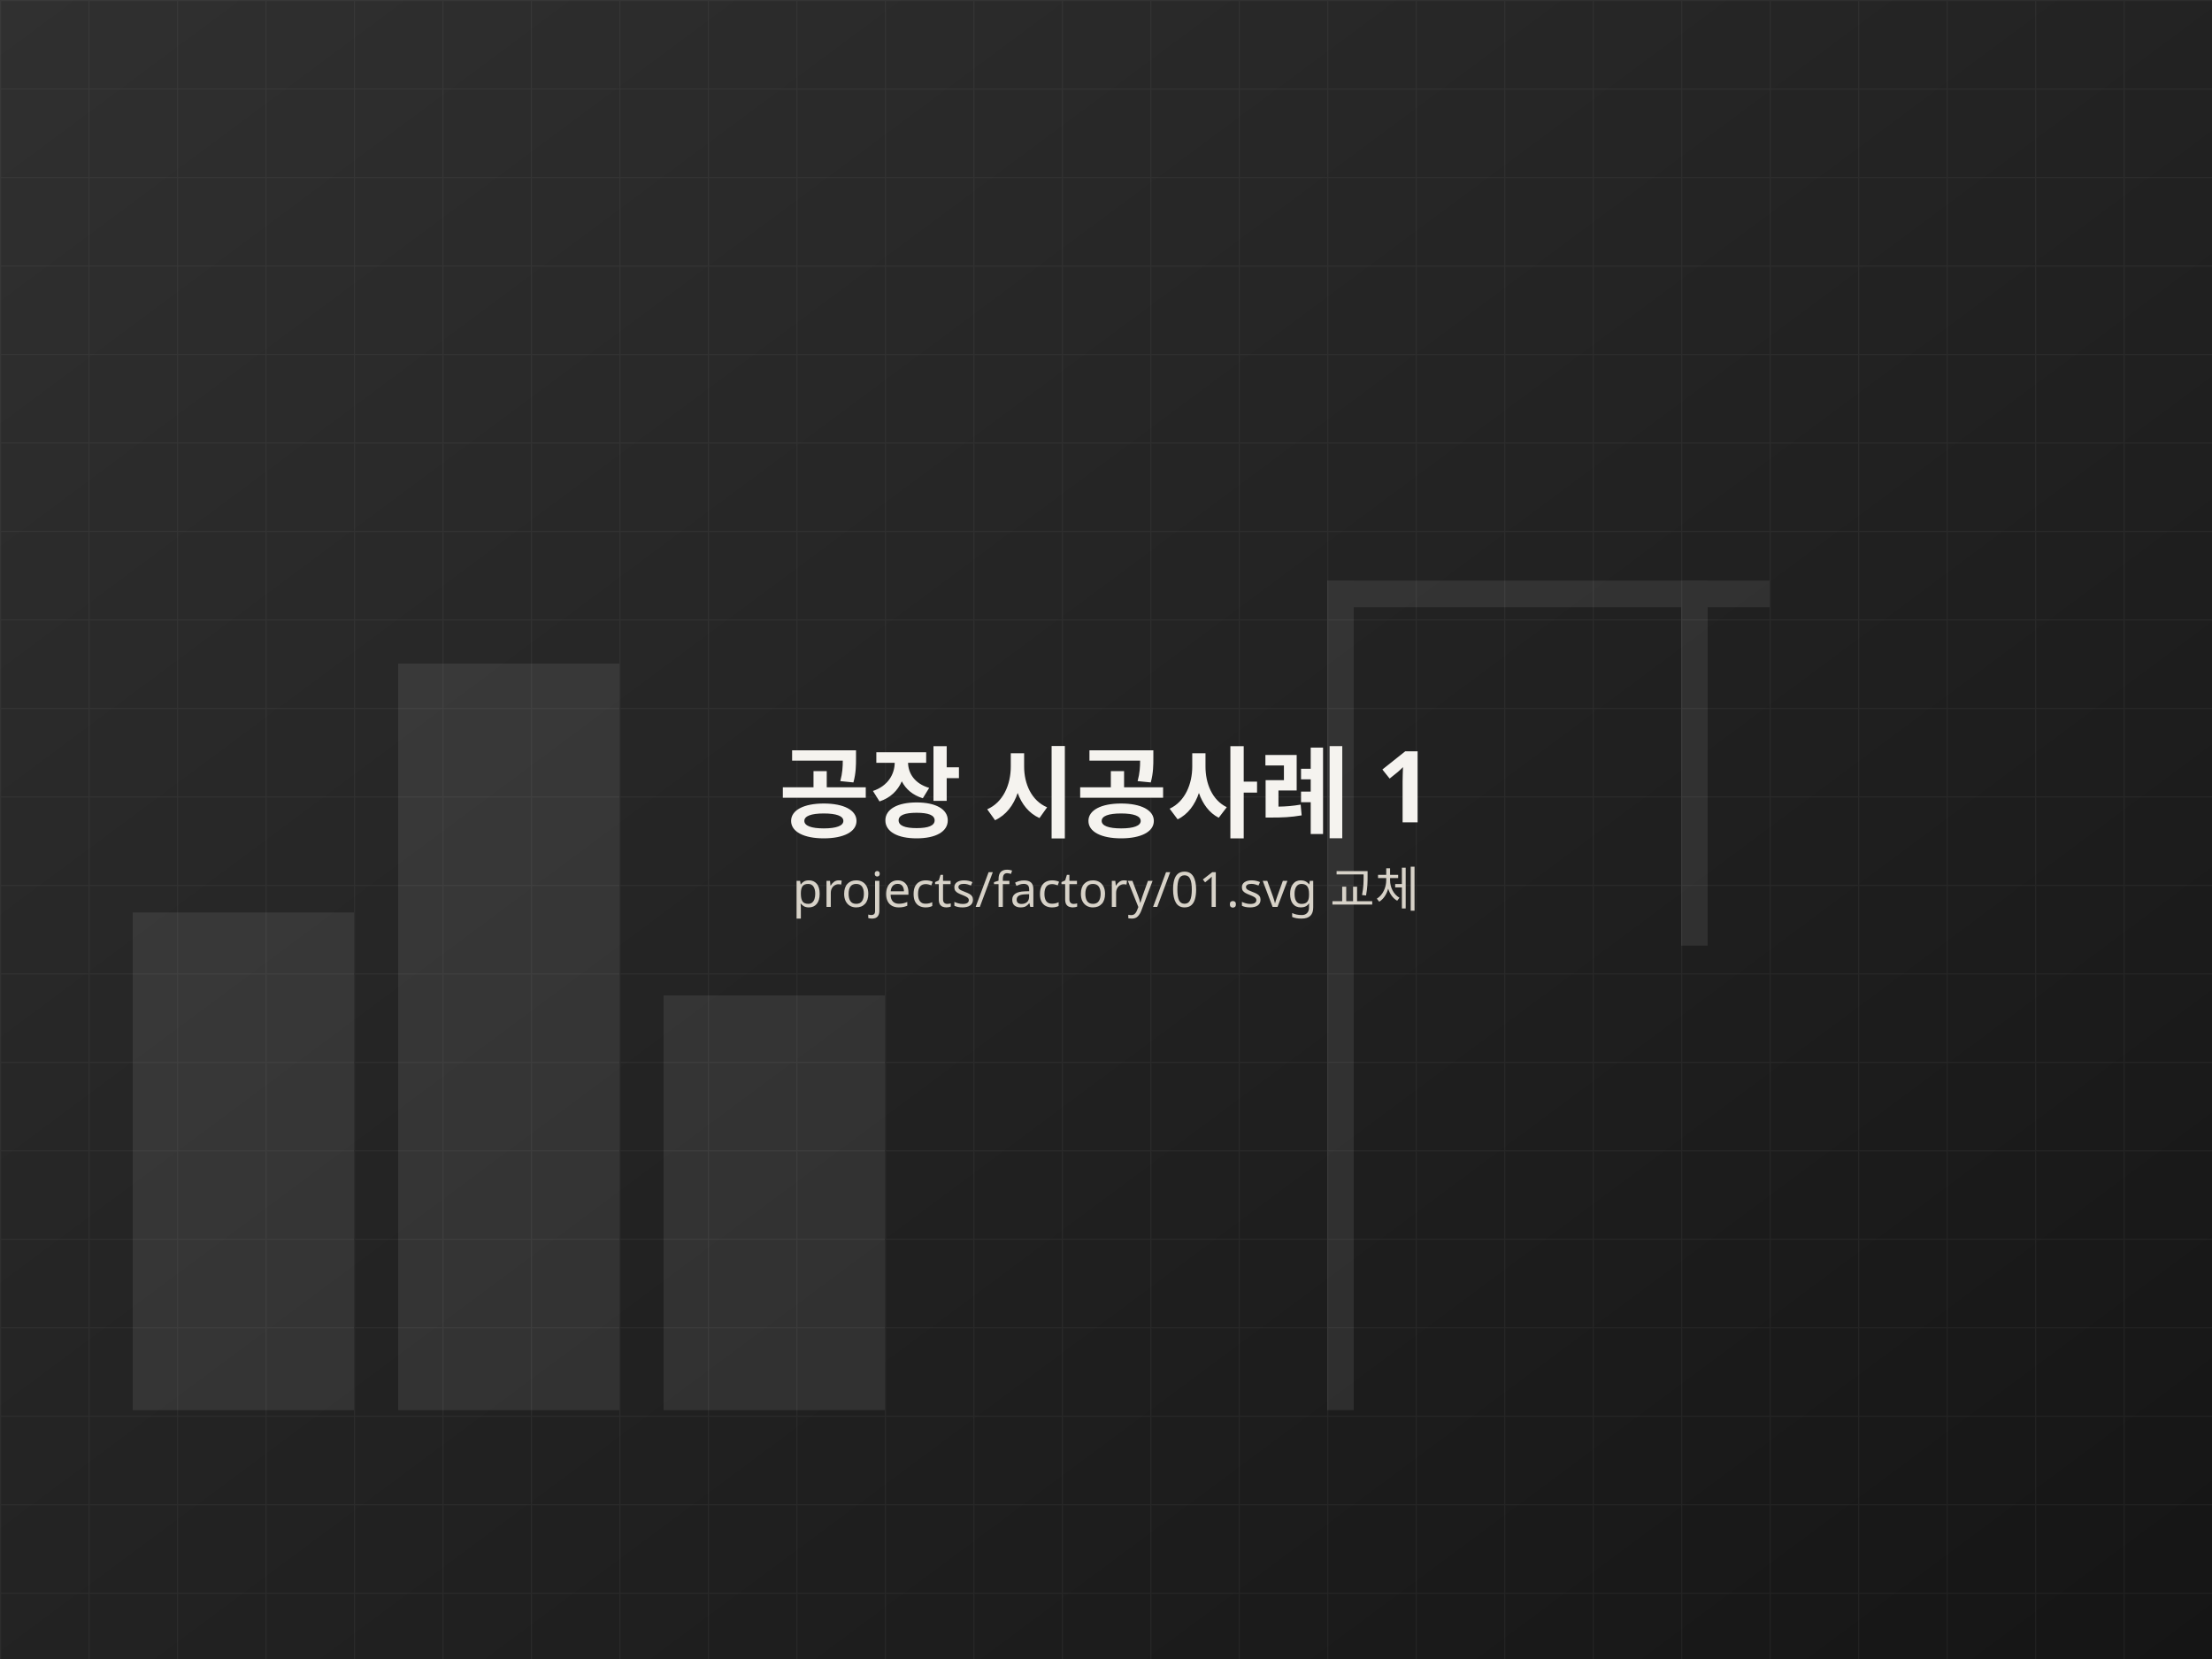
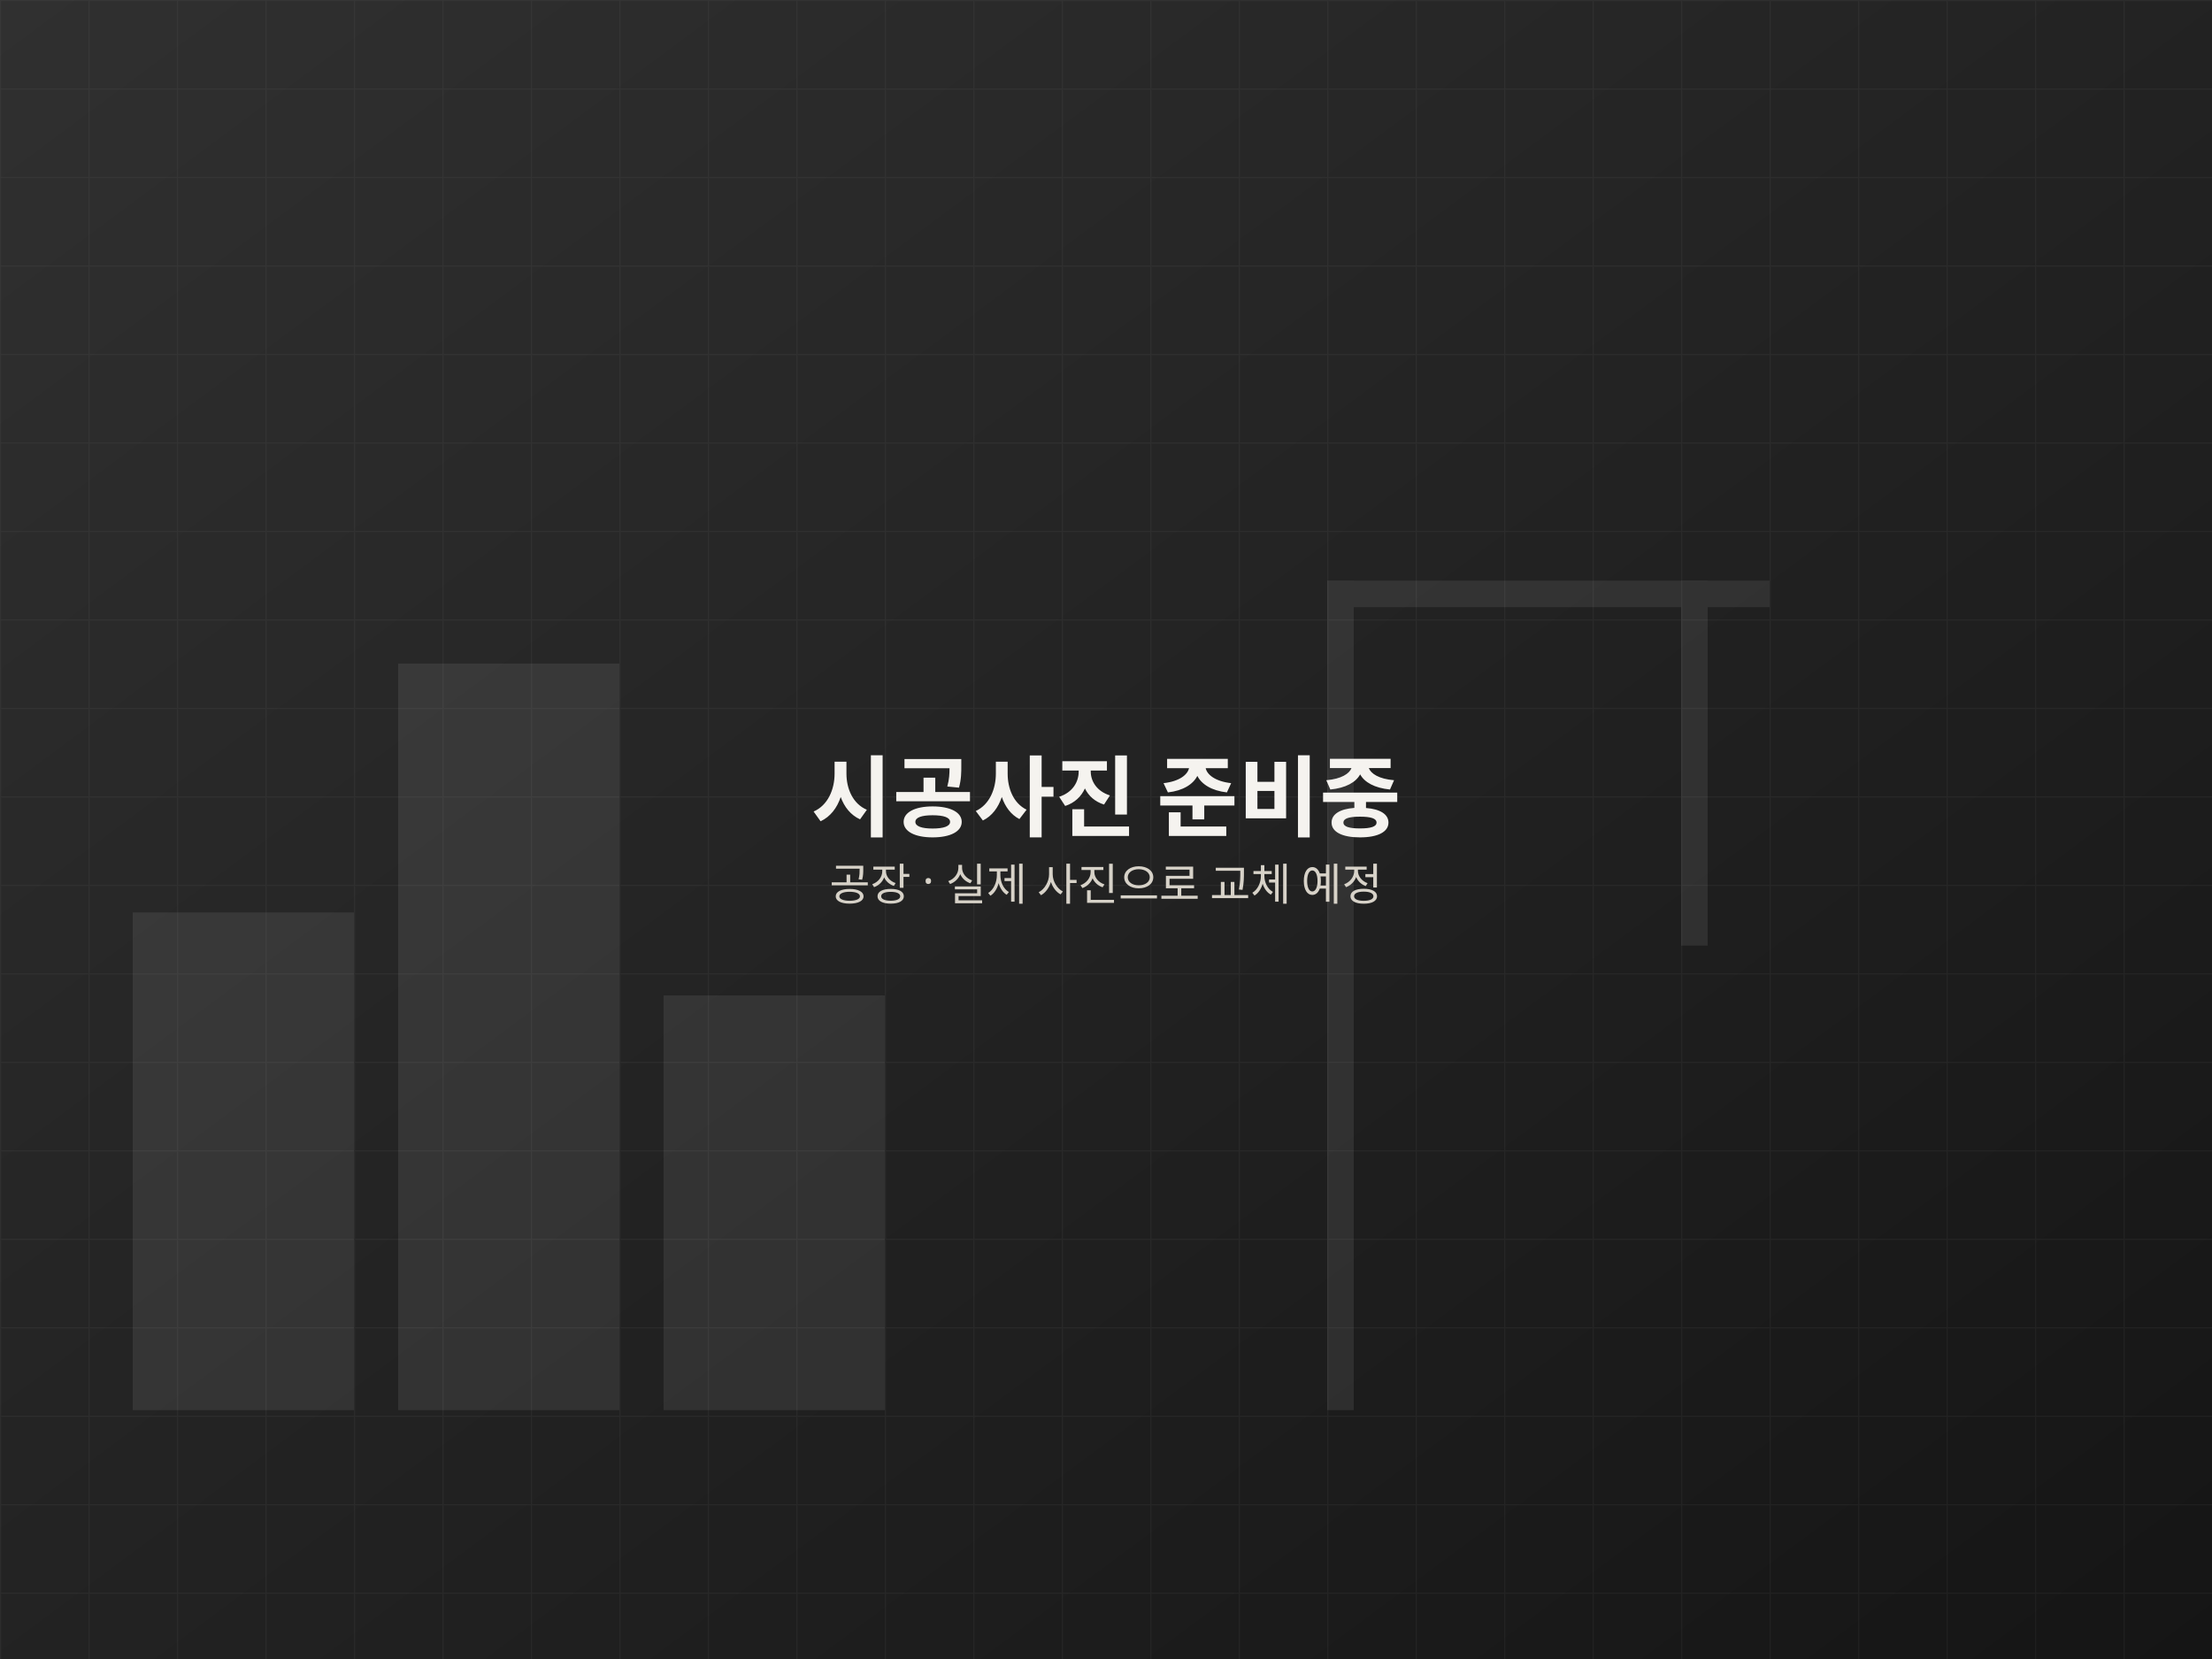
<svg xmlns="http://www.w3.org/2000/svg" width="1000" height="750" viewBox="0 0 1000 750">
  <defs>
    <linearGradient id="g" x1="0" y1="0" x2="1" y2="1">
      <stop offset="0%" stop-color="#303030" />
      <stop offset="100%" stop-color="#151515" />
    </linearGradient>
    <pattern id="grid" width="40" height="40" patternUnits="userSpaceOnUse">
-       <path d="M40 0H0V40" fill="none" stroke="#ffffff" stroke-opacity="0.045" stroke-width="1" />
+       <path d="M40 0H0V40" fill="none" stroke="#ffffff" stroke-opacity="0.04" stroke-width="1" />
    </pattern>
  </defs>
  <rect width="1000" height="750" fill="url(#g)" />
  <rect width="1000" height="750" fill="url(#grid)" />
  <g opacity="0.08" fill="#ffffff">
    <rect x="6%" y="55%" width="10%" height="30%" />
    <rect x="18%" y="40%" width="10%" height="45%" />
    <rect x="30%" y="60%" width="10%" height="25%" />
    <rect x="60%" y="35%" width="1.2%" height="50%" />
    <rect x="60%" y="35%" width="20%" height="1.6%" />
    <rect x="76%" y="35%" width="1.2%" height="22%" />
  </g>
  <g font-family="'Pretendard Variable', 'Apple SD Gothic Neo', sans-serif" text-anchor="middle">
-     <text x="50%" y="50%" font-size="45" font-weight="700" fill="#F5F3EF">공장 시공사례 1</text>
-     <text x="50%" y="410" font-size="22" fill="#D7D2C8">projects/factory/01.svg 교체</text>
+     <text x="50%" y="50%" font-size="40" font-weight="700" fill="#F5F3EF">시공사진 준비중</text>
+     <text x="50%" y="407" font-size="20" fill="#D7D2C8">공장 · 실제 사진으로 교체 예정</text>
  </g>
</svg>
